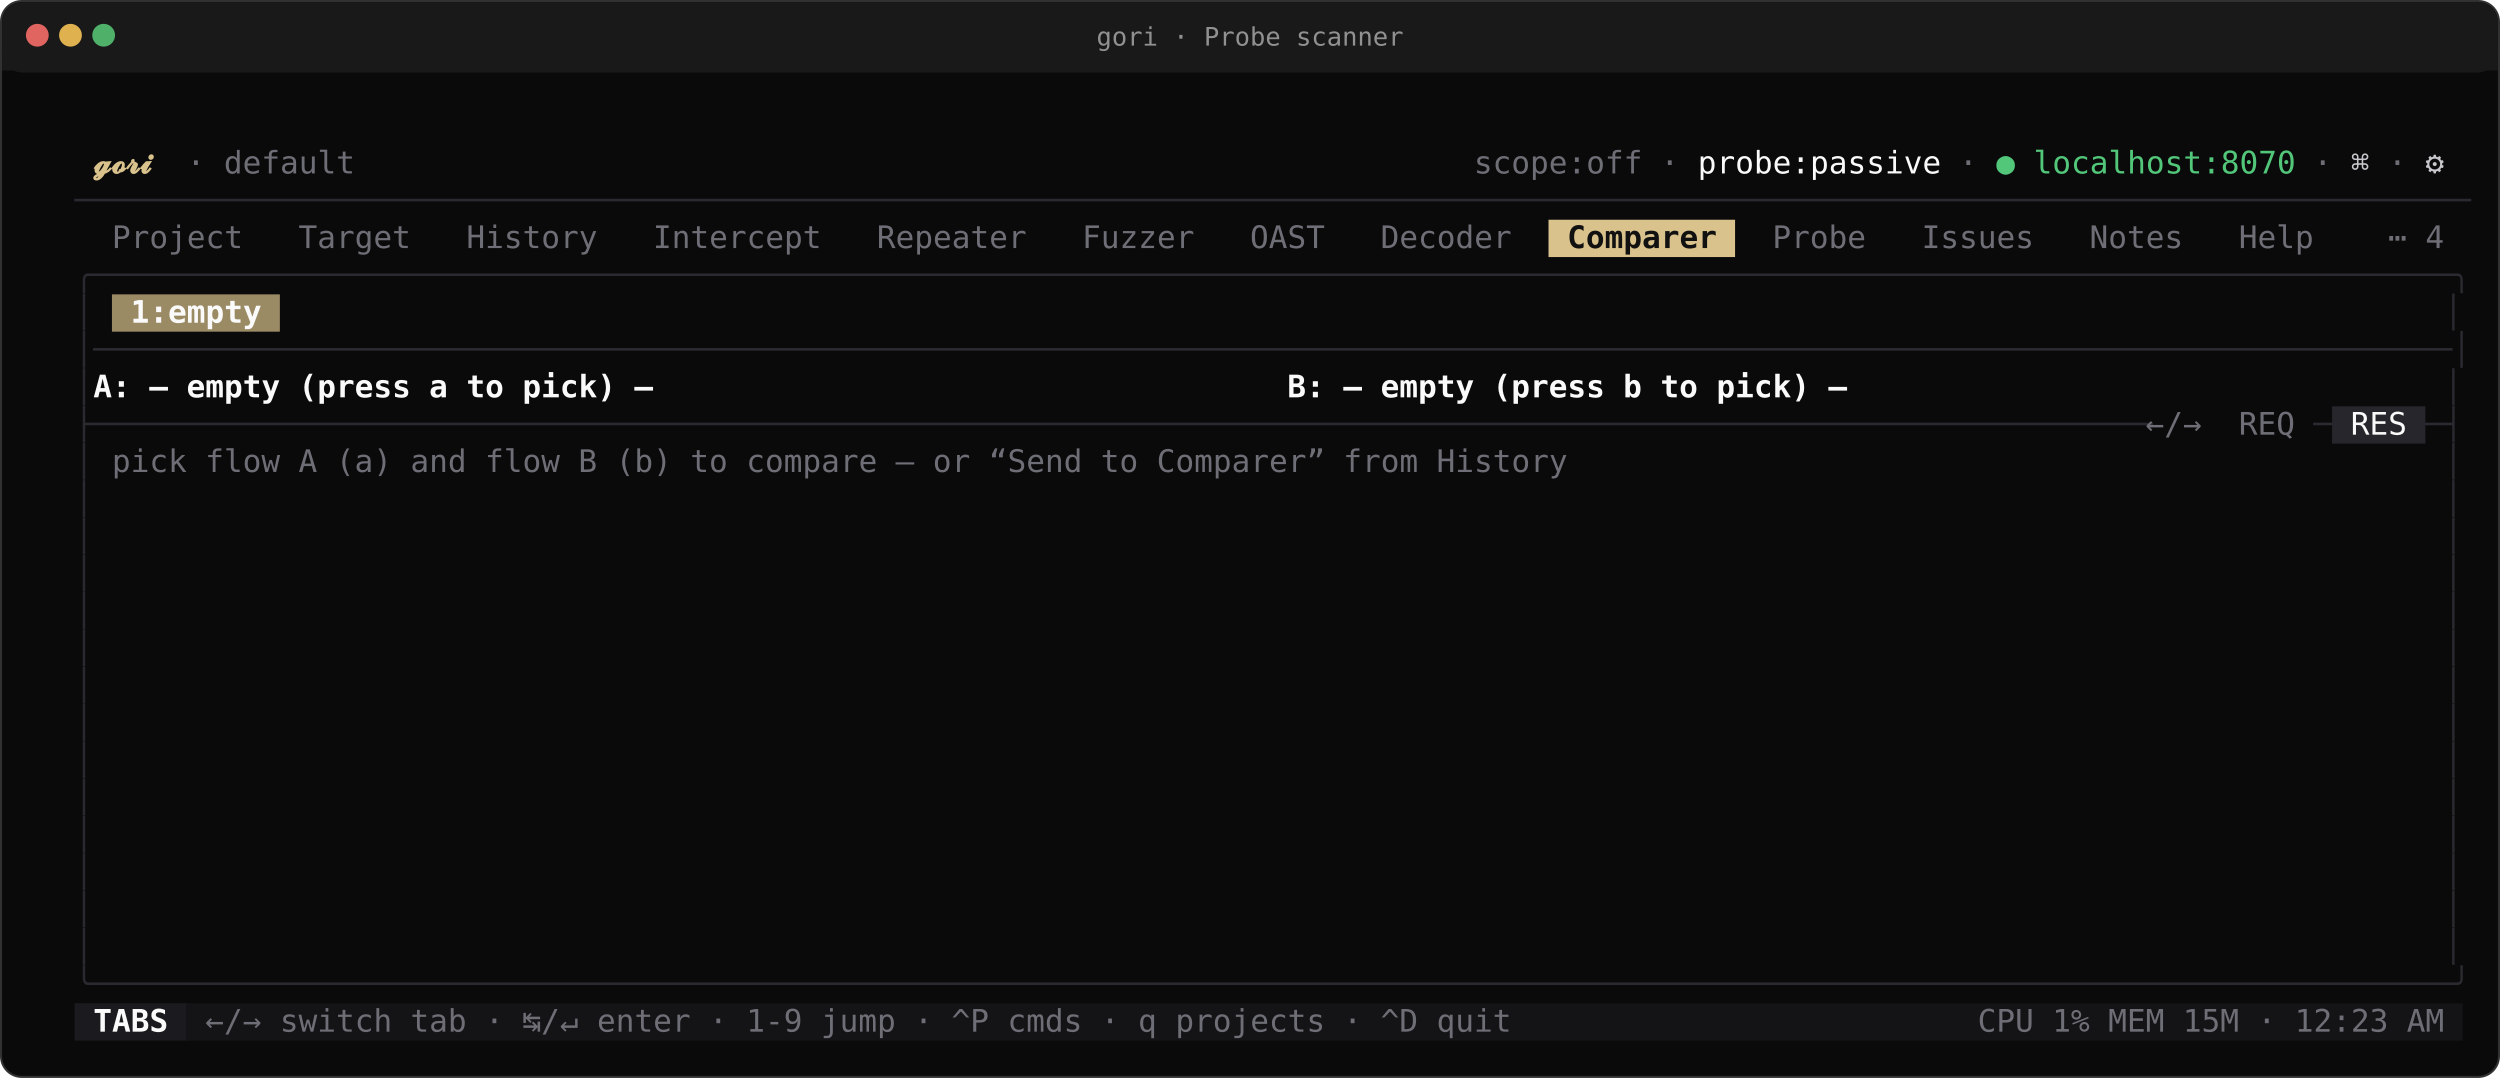
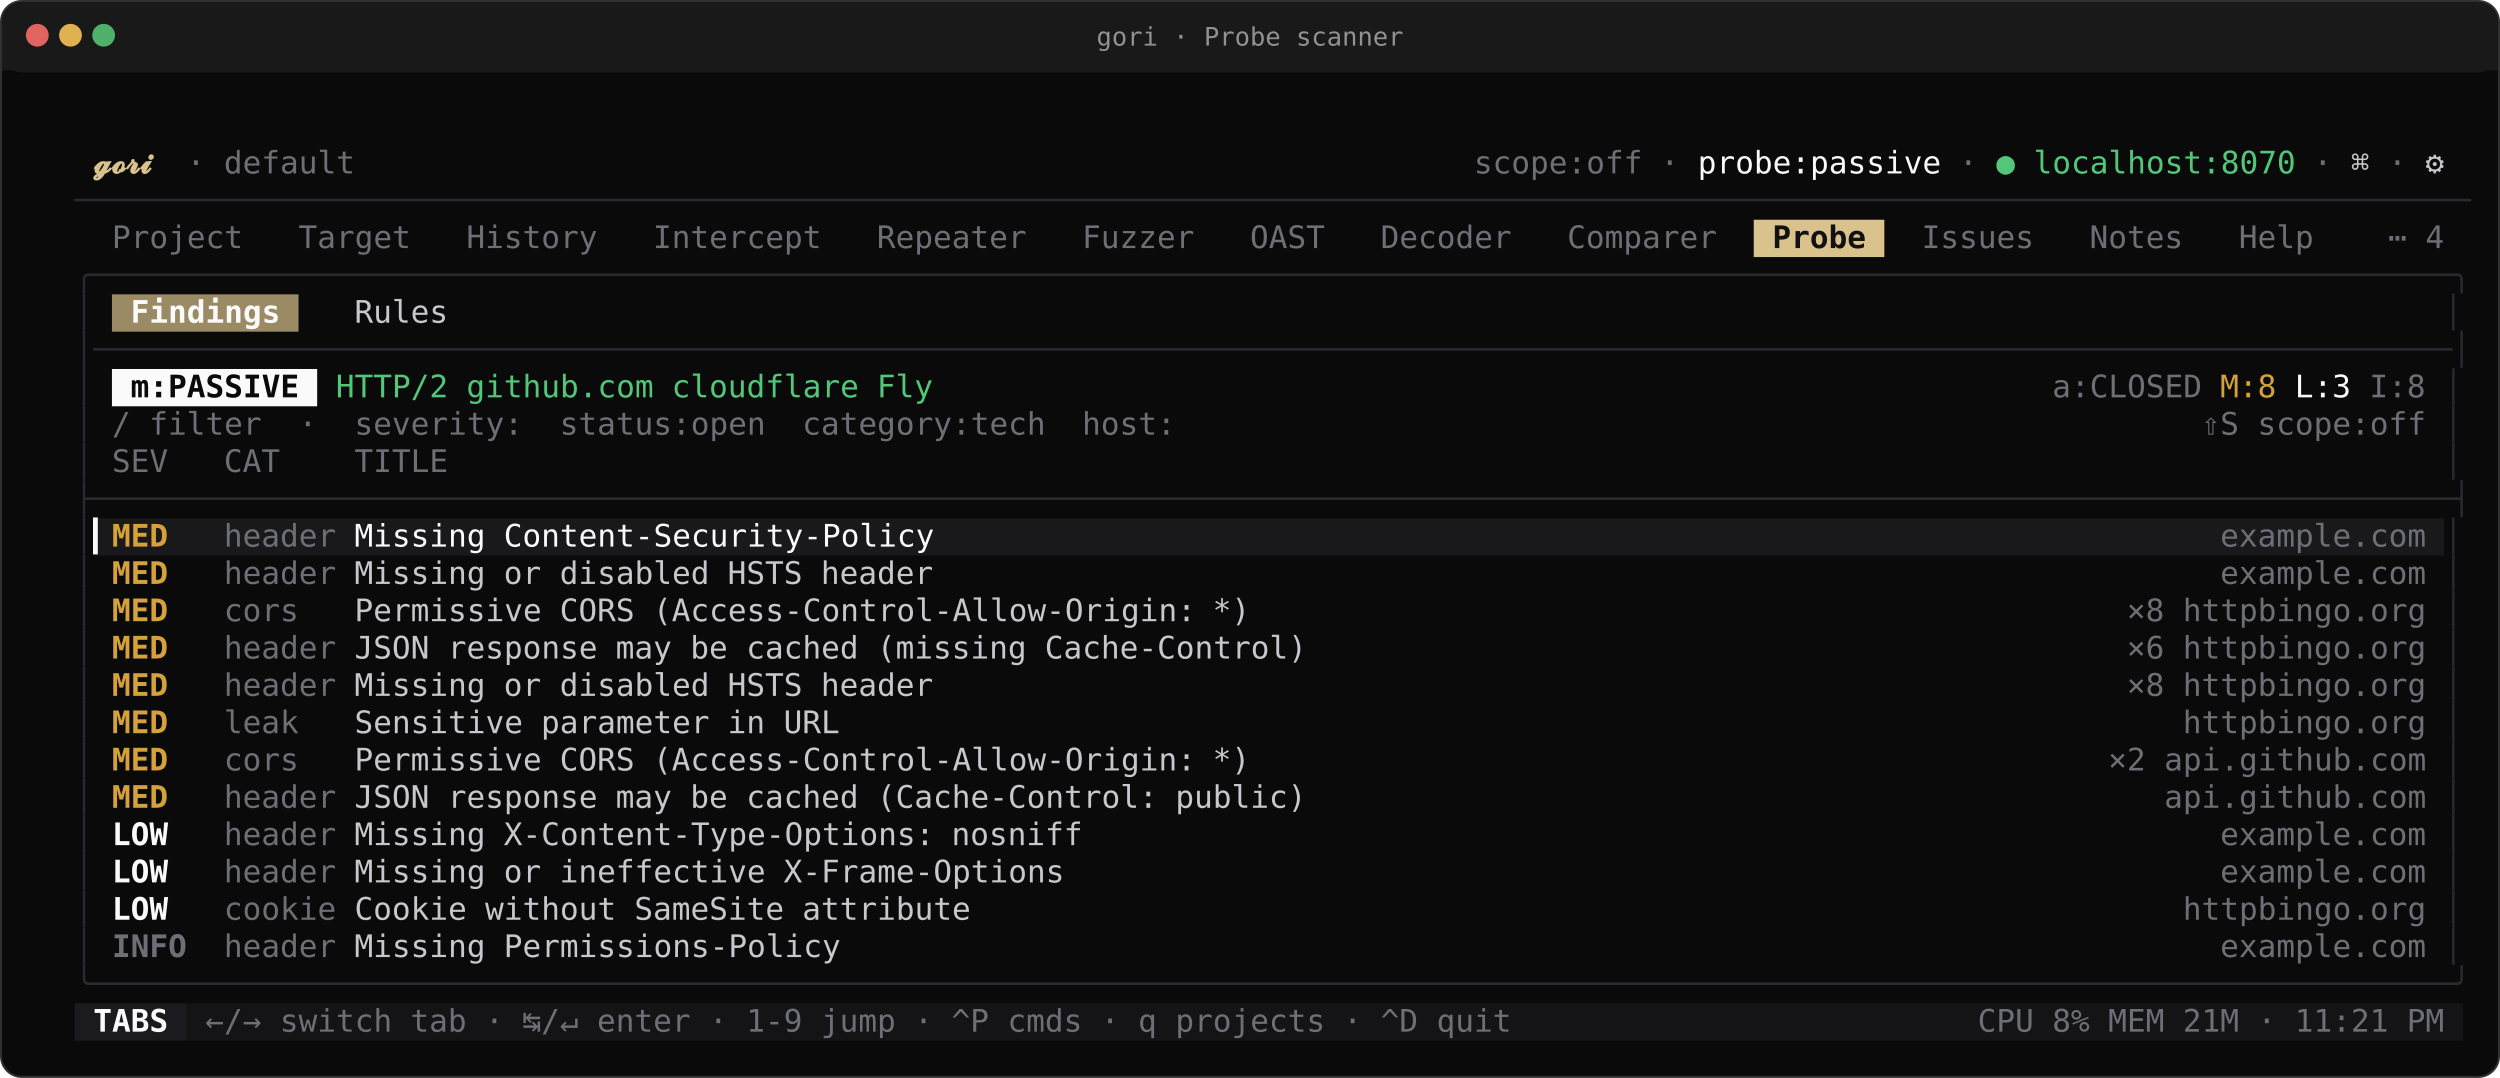
<svg xmlns="http://www.w3.org/2000/svg" width="1206" height="520" viewBox="0 0 1206.0 520.0" font-family="ui-monospace,'SF Mono','JetBrains Mono',Menlo,Consolas,monospace" font-size="15.0px" role="img" aria-label="gori · Probe scanner">
  <rect x="0.5" y="0.5" width="1205.0" height="519.0" rx="10" ry="10" fill="#0a0a0b" stroke="#313132" stroke-width="1" />
  <rect x="1" y="1" width="1204.0" height="34.0" rx="10" ry="10" fill="#19191a" />
  <rect x="1" y="24.0" width="1204.0" height="10" fill="#19191a" />
  <circle cx="18.0" cy="17.0" r="5.5" fill="#e0645f" />
  <circle cx="34.0" cy="17.0" r="5.5" fill="#e0b24f" />
  <circle cx="50.0" cy="17.0" r="5.5" fill="#4fb06a" />
  <text x="603.0" y="22.0" text-anchor="middle" fill="#919191" font-size="12.3px">gori · Probe scanner</text>
-   <rect x="747.00" y="106.00" width="90.00" height="18.00" fill="#d9c28b" />
-   <rect x="54.00" y="142.00" width="81.00" height="18.00" fill="#9b8b65" />
-   <rect x="1125.00" y="196.00" width="45.00" height="18.00" fill="#26262c" />
+   <rect x="846.00" y="106.00" width="63.00" height="18.00" fill="#d9c28b" />
+   <rect x="54.00" y="142.00" width="90.00" height="18.00" fill="#9b8b65" />
+   <rect x="54.00" y="178.00" width="99.00" height="18.00" fill="#fafafa" />
+   <rect x="45.00" y="250.00" width="1134.00" height="18.00" fill="#19191c" />
  <rect x="36.00" y="484.00" width="54.00" height="18.00" fill="#1b1b1f" />
  <rect x="90.00" y="484.00" width="1098.00" height="18.00" fill="#141417" />
  <text x="45.00" y="83.68" textLength="36.00" lengthAdjust="spacingAndGlyphs" fill="#d9c28b" font-weight="700" xml:space="preserve">𝓰𝓸𝓻𝓲</text>
  <text x="90.00" y="83.68" textLength="9.00" lengthAdjust="spacingAndGlyphs" fill="#6e6e76" xml:space="preserve">·</text>
  <text x="108.00" y="83.68" textLength="63.00" lengthAdjust="spacingAndGlyphs" fill="#6e6e76" xml:space="preserve">default</text>
  <text x="711.00" y="83.68" textLength="81.00" lengthAdjust="spacingAndGlyphs" fill="#6e6e76" xml:space="preserve">scope:off</text>
  <text x="801.00" y="83.68" textLength="9.00" lengthAdjust="spacingAndGlyphs" fill="#6e6e76" xml:space="preserve">·</text>
  <text x="819.00" y="83.68" textLength="117.00" lengthAdjust="spacingAndGlyphs" fill="#fafafa" xml:space="preserve">probe:passive</text>
  <text x="945.00" y="83.68" textLength="9.00" lengthAdjust="spacingAndGlyphs" fill="#6e6e76" xml:space="preserve">·</text>
  <text x="963.00" y="83.68" textLength="9.00" lengthAdjust="spacingAndGlyphs" fill="#52c77a" xml:space="preserve">●</text>
  <text x="981.00" y="83.68" textLength="126.00" lengthAdjust="spacingAndGlyphs" fill="#52c77a" xml:space="preserve">localhost:8070</text>
  <text x="1116.00" y="83.68" textLength="9.00" lengthAdjust="spacingAndGlyphs" fill="#6e6e76" xml:space="preserve">·</text>
  <text x="1134.00" y="83.68" textLength="9.00" lengthAdjust="spacingAndGlyphs" fill="#c8c8cc" xml:space="preserve">⌘</text>
  <text x="1152.00" y="83.68" textLength="9.00" lengthAdjust="spacingAndGlyphs" fill="#6e6e76" xml:space="preserve">·</text>
  <text x="1170.00" y="83.68" textLength="9.00" lengthAdjust="spacingAndGlyphs" fill="#c8c8cc" xml:space="preserve">⚙</text>
  <text x="36.00" y="101.68" textLength="1152.00" lengthAdjust="spacingAndGlyphs" fill="#2a2a30" xml:space="preserve">────────────────────────────────────────────────────────────────────────────────────────────────────────────────────────────────</text>
  <text x="54.00" y="119.68" textLength="63.00" lengthAdjust="spacingAndGlyphs" fill="#6e6e76" xml:space="preserve">Project</text>
  <text x="144.00" y="119.68" textLength="54.00" lengthAdjust="spacingAndGlyphs" fill="#6e6e76" xml:space="preserve">Target</text>
  <text x="225.00" y="119.68" textLength="63.00" lengthAdjust="spacingAndGlyphs" fill="#6e6e76" xml:space="preserve">History</text>
  <text x="315.00" y="119.68" textLength="81.00" lengthAdjust="spacingAndGlyphs" fill="#6e6e76" xml:space="preserve">Intercept</text>
  <text x="423.00" y="119.68" textLength="72.00" lengthAdjust="spacingAndGlyphs" fill="#6e6e76" xml:space="preserve">Repeater</text>
  <text x="522.00" y="119.68" textLength="54.00" lengthAdjust="spacingAndGlyphs" fill="#6e6e76" xml:space="preserve">Fuzzer</text>
  <text x="603.00" y="119.68" textLength="36.00" lengthAdjust="spacingAndGlyphs" fill="#6e6e76" xml:space="preserve">OAST</text>
  <text x="666.00" y="119.68" textLength="63.00" lengthAdjust="spacingAndGlyphs" fill="#6e6e76" xml:space="preserve">Decoder</text>
-   <text x="756.00" y="119.68" textLength="72.00" lengthAdjust="spacingAndGlyphs" fill="#111111" font-weight="700" xml:space="preserve">Comparer</text>
-   <text x="855.00" y="119.68" textLength="45.00" lengthAdjust="spacingAndGlyphs" fill="#6e6e76" xml:space="preserve">Probe</text>
+   <text x="756.00" y="119.68" textLength="72.00" lengthAdjust="spacingAndGlyphs" fill="#6e6e76" xml:space="preserve">Comparer</text>
+   <text x="855.00" y="119.68" textLength="45.00" lengthAdjust="spacingAndGlyphs" fill="#111111" font-weight="700" xml:space="preserve">Probe</text>
  <text x="927.00" y="119.68" textLength="54.00" lengthAdjust="spacingAndGlyphs" fill="#6e6e76" xml:space="preserve">Issues</text>
  <text x="1008.00" y="119.68" textLength="45.00" lengthAdjust="spacingAndGlyphs" fill="#6e6e76" xml:space="preserve">Notes</text>
  <text x="1080.00" y="119.68" textLength="36.00" lengthAdjust="spacingAndGlyphs" fill="#6e6e76" xml:space="preserve">Help</text>
  <text x="1152.00" y="119.68" textLength="9.00" lengthAdjust="spacingAndGlyphs" fill="#6e6e76" xml:space="preserve">⋯</text>
  <text x="1170.00" y="119.68" textLength="9.00" lengthAdjust="spacingAndGlyphs" fill="#6e6e76" xml:space="preserve">4</text>
  <text x="36.00" y="137.68" textLength="1152.00" lengthAdjust="spacingAndGlyphs" fill="#2a2a30" xml:space="preserve">╭──────────────────────────────────────────────────────────────────────────────────────────────────────────────────────────────╮</text>
  <text x="36.00" y="155.68" textLength="9.00" lengthAdjust="spacingAndGlyphs" fill="#2a2a30" xml:space="preserve">│</text>
-   <text x="63.00" y="155.68" textLength="63.00" lengthAdjust="spacingAndGlyphs" fill="#fafafa" font-weight="700" xml:space="preserve">1:empty</text>
+   <text x="63.00" y="155.68" textLength="72.00" lengthAdjust="spacingAndGlyphs" fill="#fafafa" font-weight="700" xml:space="preserve">Findings</text>
+   <text x="171.00" y="155.68" textLength="45.00" lengthAdjust="spacingAndGlyphs" fill="#c8c8cc" xml:space="preserve">Rules</text>
  <text x="1179.00" y="155.68" textLength="9.00" lengthAdjust="spacingAndGlyphs" fill="#2a2a30" xml:space="preserve">│</text>
  <text x="36.00" y="173.68" textLength="1152.00" lengthAdjust="spacingAndGlyphs" fill="#2a2a30" xml:space="preserve">│──────────────────────────────────────────────────────────────────────────────────────────────────────────────────────────────│</text>
  <text x="36.00" y="191.68" textLength="9.00" lengthAdjust="spacingAndGlyphs" fill="#2a2a30" xml:space="preserve">│</text>
-   <text x="45.00" y="191.68" textLength="18.00" lengthAdjust="spacingAndGlyphs" fill="#fafafa" font-weight="700" xml:space="preserve">A:</text>
-   <text x="72.00" y="191.68" textLength="9.00" lengthAdjust="spacingAndGlyphs" fill="#fafafa" font-weight="700" xml:space="preserve">—</text>
-   <text x="90.00" y="191.68" textLength="45.00" lengthAdjust="spacingAndGlyphs" fill="#fafafa" font-weight="700" xml:space="preserve">empty</text>
-   <text x="144.00" y="191.68" textLength="54.00" lengthAdjust="spacingAndGlyphs" fill="#fafafa" font-weight="700" xml:space="preserve">(press</text>
-   <text x="207.00" y="191.68" textLength="9.00" lengthAdjust="spacingAndGlyphs" fill="#fafafa" font-weight="700" xml:space="preserve">a</text>
-   <text x="225.00" y="191.68" textLength="18.00" lengthAdjust="spacingAndGlyphs" fill="#fafafa" font-weight="700" xml:space="preserve">to</text>
-   <text x="252.00" y="191.68" textLength="45.00" lengthAdjust="spacingAndGlyphs" fill="#fafafa" font-weight="700" xml:space="preserve">pick)</text>
-   <text x="306.00" y="191.68" textLength="9.00" lengthAdjust="spacingAndGlyphs" fill="#fafafa" font-weight="700" xml:space="preserve">—</text>
-   <text x="621.00" y="191.68" textLength="18.00" lengthAdjust="spacingAndGlyphs" fill="#fafafa" font-weight="700" xml:space="preserve">B:</text>
-   <text x="648.00" y="191.68" textLength="9.00" lengthAdjust="spacingAndGlyphs" fill="#fafafa" font-weight="700" xml:space="preserve">—</text>
-   <text x="666.00" y="191.68" textLength="45.00" lengthAdjust="spacingAndGlyphs" fill="#fafafa" font-weight="700" xml:space="preserve">empty</text>
-   <text x="720.00" y="191.68" textLength="54.00" lengthAdjust="spacingAndGlyphs" fill="#fafafa" font-weight="700" xml:space="preserve">(press</text>
-   <text x="783.00" y="191.68" textLength="9.00" lengthAdjust="spacingAndGlyphs" fill="#fafafa" font-weight="700" xml:space="preserve">b</text>
-   <text x="801.00" y="191.68" textLength="18.00" lengthAdjust="spacingAndGlyphs" fill="#fafafa" font-weight="700" xml:space="preserve">to</text>
-   <text x="828.00" y="191.68" textLength="45.00" lengthAdjust="spacingAndGlyphs" fill="#fafafa" font-weight="700" xml:space="preserve">pick)</text>
-   <text x="882.00" y="191.68" textLength="9.00" lengthAdjust="spacingAndGlyphs" fill="#fafafa" font-weight="700" xml:space="preserve">—</text>
+   <text x="63.00" y="191.68" textLength="81.00" lengthAdjust="spacingAndGlyphs" fill="#0a0a0b" font-weight="700" xml:space="preserve">m:PASSIVE</text>
+   <text x="162.00" y="191.68" textLength="54.00" lengthAdjust="spacingAndGlyphs" fill="#52c77a" xml:space="preserve">HTTP/2</text>
+   <text x="225.00" y="191.68" textLength="90.00" lengthAdjust="spacingAndGlyphs" fill="#52c77a" xml:space="preserve">github.com</text>
+   <text x="324.00" y="191.68" textLength="90.00" lengthAdjust="spacingAndGlyphs" fill="#52c77a" xml:space="preserve">cloudflare</text>
+   <text x="423.00" y="191.68" textLength="27.00" lengthAdjust="spacingAndGlyphs" fill="#52c77a" xml:space="preserve">Fly</text>
+   <text x="990.00" y="191.68" textLength="72.00" lengthAdjust="spacingAndGlyphs" fill="#6e6e76" xml:space="preserve">a:CLOSED</text>
+   <text x="1071.00" y="191.68" textLength="27.00" lengthAdjust="spacingAndGlyphs" fill="#d6a13a" xml:space="preserve">M:8</text>
+   <text x="1107.00" y="191.68" textLength="27.00" lengthAdjust="spacingAndGlyphs" fill="#fafafa" xml:space="preserve">L:3</text>
+   <text x="1143.00" y="191.68" textLength="27.00" lengthAdjust="spacingAndGlyphs" fill="#6e6e76" xml:space="preserve">I:8</text>
  <text x="1179.00" y="191.68" textLength="9.00" lengthAdjust="spacingAndGlyphs" fill="#2a2a30" xml:space="preserve">│</text>
-   <text x="36.00" y="209.68" textLength="999.00" lengthAdjust="spacingAndGlyphs" fill="#2a2a30" xml:space="preserve">├──────────────────────────────────────────────────────────────────────────────────────────────────────────────</text>
-   <text x="1035.00" y="209.68" textLength="27.00" lengthAdjust="spacingAndGlyphs" fill="#6e6e76" xml:space="preserve">←/→</text>
-   <text x="1080.00" y="209.68" textLength="27.00" lengthAdjust="spacingAndGlyphs" fill="#6e6e76" xml:space="preserve">REQ</text>
-   <text x="1116.00" y="209.68" textLength="9.00" lengthAdjust="spacingAndGlyphs" fill="#2a2a30" xml:space="preserve">─</text>
-   <text x="1134.00" y="209.68" textLength="27.00" lengthAdjust="spacingAndGlyphs" fill="#fafafa" xml:space="preserve">RES</text>
-   <text x="1170.00" y="209.68" textLength="18.00" lengthAdjust="spacingAndGlyphs" fill="#2a2a30" xml:space="preserve">─┤</text>
+   <text x="36.00" y="209.68" textLength="9.00" lengthAdjust="spacingAndGlyphs" fill="#2a2a30" xml:space="preserve">│</text>
+   <text x="54.00" y="209.68" textLength="9.00" lengthAdjust="spacingAndGlyphs" fill="#6e6e76" xml:space="preserve">/</text>
+   <text x="72.00" y="209.68" textLength="54.00" lengthAdjust="spacingAndGlyphs" fill="#6e6e76" xml:space="preserve">filter</text>
+   <text x="144.00" y="209.68" textLength="9.00" lengthAdjust="spacingAndGlyphs" fill="#6e6e76" xml:space="preserve">·</text>
+   <text x="171.00" y="209.68" textLength="81.00" lengthAdjust="spacingAndGlyphs" fill="#6e6e76" xml:space="preserve">severity:</text>
+   <text x="270.00" y="209.68" textLength="99.00" lengthAdjust="spacingAndGlyphs" fill="#6e6e76" xml:space="preserve">status:open</text>
+   <text x="387.00" y="209.68" textLength="117.00" lengthAdjust="spacingAndGlyphs" fill="#6e6e76" xml:space="preserve">category:tech</text>
+   <text x="522.00" y="209.68" textLength="45.00" lengthAdjust="spacingAndGlyphs" fill="#6e6e76" xml:space="preserve">host:</text>
+   <text x="1062.00" y="209.68" textLength="18.00" lengthAdjust="spacingAndGlyphs" fill="#6e6e76" xml:space="preserve">⇧S</text>
+   <text x="1089.00" y="209.68" textLength="81.00" lengthAdjust="spacingAndGlyphs" fill="#6e6e76" xml:space="preserve">scope:off</text>
+   <text x="1179.00" y="209.68" textLength="9.00" lengthAdjust="spacingAndGlyphs" fill="#2a2a30" xml:space="preserve">│</text>
  <text x="36.00" y="227.68" textLength="9.00" lengthAdjust="spacingAndGlyphs" fill="#2a2a30" xml:space="preserve">│</text>
-   <text x="54.00" y="227.68" textLength="36.00" lengthAdjust="spacingAndGlyphs" fill="#6e6e76" xml:space="preserve">pick</text>
-   <text x="99.00" y="227.68" textLength="36.00" lengthAdjust="spacingAndGlyphs" fill="#6e6e76" xml:space="preserve">flow</text>
-   <text x="144.00" y="227.68" textLength="9.00" lengthAdjust="spacingAndGlyphs" fill="#6e6e76" xml:space="preserve">A</text>
-   <text x="162.00" y="227.68" textLength="27.00" lengthAdjust="spacingAndGlyphs" fill="#6e6e76" xml:space="preserve">(a)</text>
-   <text x="198.00" y="227.68" textLength="27.00" lengthAdjust="spacingAndGlyphs" fill="#6e6e76" xml:space="preserve">and</text>
-   <text x="234.00" y="227.68" textLength="36.00" lengthAdjust="spacingAndGlyphs" fill="#6e6e76" xml:space="preserve">flow</text>
-   <text x="279.00" y="227.68" textLength="9.00" lengthAdjust="spacingAndGlyphs" fill="#6e6e76" xml:space="preserve">B</text>
-   <text x="297.00" y="227.68" textLength="27.00" lengthAdjust="spacingAndGlyphs" fill="#6e6e76" xml:space="preserve">(b)</text>
-   <text x="333.00" y="227.68" textLength="18.00" lengthAdjust="spacingAndGlyphs" fill="#6e6e76" xml:space="preserve">to</text>
-   <text x="360.00" y="227.68" textLength="63.00" lengthAdjust="spacingAndGlyphs" fill="#6e6e76" xml:space="preserve">compare</text>
-   <text x="432.00" y="227.68" textLength="9.00" lengthAdjust="spacingAndGlyphs" fill="#6e6e76" xml:space="preserve">—</text>
-   <text x="450.00" y="227.68" textLength="18.00" lengthAdjust="spacingAndGlyphs" fill="#6e6e76" xml:space="preserve">or</text>
-   <text x="477.00" y="227.68" textLength="45.00" lengthAdjust="spacingAndGlyphs" fill="#6e6e76" xml:space="preserve">“Send</text>
-   <text x="531.00" y="227.68" textLength="18.00" lengthAdjust="spacingAndGlyphs" fill="#6e6e76" xml:space="preserve">to</text>
-   <text x="558.00" y="227.68" textLength="81.00" lengthAdjust="spacingAndGlyphs" fill="#6e6e76" xml:space="preserve">Comparer”</text>
-   <text x="648.00" y="227.68" textLength="36.00" lengthAdjust="spacingAndGlyphs" fill="#6e6e76" xml:space="preserve">from</text>
-   <text x="693.00" y="227.68" textLength="63.00" lengthAdjust="spacingAndGlyphs" fill="#6e6e76" xml:space="preserve">History</text>
+   <text x="54.00" y="227.68" textLength="27.00" lengthAdjust="spacingAndGlyphs" fill="#6e6e76" xml:space="preserve">SEV</text>
+   <text x="108.00" y="227.68" textLength="27.00" lengthAdjust="spacingAndGlyphs" fill="#6e6e76" xml:space="preserve">CAT</text>
+   <text x="171.00" y="227.68" textLength="45.00" lengthAdjust="spacingAndGlyphs" fill="#6e6e76" xml:space="preserve">TITLE</text>
  <text x="1179.00" y="227.68" textLength="9.00" lengthAdjust="spacingAndGlyphs" fill="#2a2a30" xml:space="preserve">│</text>
-   <text x="36.00" y="245.68" textLength="9.00" lengthAdjust="spacingAndGlyphs" fill="#2a2a30" xml:space="preserve">│</text>
-   <text x="1179.00" y="245.68" textLength="9.00" lengthAdjust="spacingAndGlyphs" fill="#2a2a30" xml:space="preserve">│</text>
+   <text x="36.00" y="245.68" textLength="1152.00" lengthAdjust="spacingAndGlyphs" fill="#2a2a30" xml:space="preserve">├──────────────────────────────────────────────────────────────────────────────────────────────────────────────────────────────┤</text>
  <text x="36.00" y="263.68" textLength="9.00" lengthAdjust="spacingAndGlyphs" fill="#2a2a30" xml:space="preserve">│</text>
+   <text x="45.00" y="263.68" textLength="9.00" lengthAdjust="spacingAndGlyphs" fill="#fafafa" xml:space="preserve">▎</text>
+   <text x="54.00" y="263.68" textLength="27.00" lengthAdjust="spacingAndGlyphs" fill="#d6a13a" font-weight="700" xml:space="preserve">MED</text>
+   <text x="108.00" y="263.68" textLength="54.00" lengthAdjust="spacingAndGlyphs" fill="#6e6e76" xml:space="preserve">header</text>
+   <text x="171.00" y="263.68" textLength="63.00" lengthAdjust="spacingAndGlyphs" fill="#fafafa" xml:space="preserve">Missing</text>
+   <text x="243.00" y="263.68" textLength="207.00" lengthAdjust="spacingAndGlyphs" fill="#fafafa" xml:space="preserve">Content-Security-Policy</text>
+   <text x="1071.00" y="263.68" textLength="99.00" lengthAdjust="spacingAndGlyphs" fill="#6e6e76" xml:space="preserve">example.com</text>
  <text x="1179.00" y="263.68" textLength="9.00" lengthAdjust="spacingAndGlyphs" fill="#2a2a30" xml:space="preserve">│</text>
  <text x="36.00" y="281.68" textLength="9.00" lengthAdjust="spacingAndGlyphs" fill="#2a2a30" xml:space="preserve">│</text>
+   <text x="54.00" y="281.68" textLength="27.00" lengthAdjust="spacingAndGlyphs" fill="#d6a13a" font-weight="700" xml:space="preserve">MED</text>
+   <text x="108.00" y="281.68" textLength="54.00" lengthAdjust="spacingAndGlyphs" fill="#6e6e76" xml:space="preserve">header</text>
+   <text x="171.00" y="281.68" textLength="63.00" lengthAdjust="spacingAndGlyphs" fill="#c8c8cc" xml:space="preserve">Missing</text>
+   <text x="243.00" y="281.68" textLength="18.00" lengthAdjust="spacingAndGlyphs" fill="#c8c8cc" xml:space="preserve">or</text>
+   <text x="270.00" y="281.68" textLength="72.00" lengthAdjust="spacingAndGlyphs" fill="#c8c8cc" xml:space="preserve">disabled</text>
+   <text x="351.00" y="281.68" textLength="36.00" lengthAdjust="spacingAndGlyphs" fill="#c8c8cc" xml:space="preserve">HSTS</text>
+   <text x="396.00" y="281.68" textLength="54.00" lengthAdjust="spacingAndGlyphs" fill="#c8c8cc" xml:space="preserve">header</text>
+   <text x="1071.00" y="281.68" textLength="99.00" lengthAdjust="spacingAndGlyphs" fill="#6e6e76" xml:space="preserve">example.com</text>
  <text x="1179.00" y="281.68" textLength="9.00" lengthAdjust="spacingAndGlyphs" fill="#2a2a30" xml:space="preserve">│</text>
  <text x="36.00" y="299.68" textLength="9.00" lengthAdjust="spacingAndGlyphs" fill="#2a2a30" xml:space="preserve">│</text>
+   <text x="54.00" y="299.68" textLength="27.00" lengthAdjust="spacingAndGlyphs" fill="#d6a13a" font-weight="700" xml:space="preserve">MED</text>
+   <text x="108.00" y="299.68" textLength="36.00" lengthAdjust="spacingAndGlyphs" fill="#6e6e76" xml:space="preserve">cors</text>
+   <text x="171.00" y="299.68" textLength="90.00" lengthAdjust="spacingAndGlyphs" fill="#c8c8cc" xml:space="preserve">Permissive</text>
+   <text x="270.00" y="299.68" textLength="36.00" lengthAdjust="spacingAndGlyphs" fill="#c8c8cc" xml:space="preserve">CORS</text>
+   <text x="315.00" y="299.68" textLength="261.00" lengthAdjust="spacingAndGlyphs" fill="#c8c8cc" xml:space="preserve">(Access-Control-Allow-Origin:</text>
+   <text x="585.00" y="299.68" textLength="18.00" lengthAdjust="spacingAndGlyphs" fill="#c8c8cc" xml:space="preserve">*)</text>
+   <text x="1026.00" y="299.68" textLength="18.00" lengthAdjust="spacingAndGlyphs" fill="#6e6e76" xml:space="preserve">×8</text>
+   <text x="1053.00" y="299.68" textLength="117.00" lengthAdjust="spacingAndGlyphs" fill="#6e6e76" xml:space="preserve">httpbingo.org</text>
  <text x="1179.00" y="299.68" textLength="9.00" lengthAdjust="spacingAndGlyphs" fill="#2a2a30" xml:space="preserve">│</text>
  <text x="36.00" y="317.68" textLength="9.00" lengthAdjust="spacingAndGlyphs" fill="#2a2a30" xml:space="preserve">│</text>
+   <text x="54.00" y="317.68" textLength="27.00" lengthAdjust="spacingAndGlyphs" fill="#d6a13a" font-weight="700" xml:space="preserve">MED</text>
+   <text x="108.00" y="317.68" textLength="54.00" lengthAdjust="spacingAndGlyphs" fill="#6e6e76" xml:space="preserve">header</text>
+   <text x="171.00" y="317.68" textLength="36.00" lengthAdjust="spacingAndGlyphs" fill="#c8c8cc" xml:space="preserve">JSON</text>
+   <text x="216.00" y="317.68" textLength="72.00" lengthAdjust="spacingAndGlyphs" fill="#c8c8cc" xml:space="preserve">response</text>
+   <text x="297.00" y="317.68" textLength="27.00" lengthAdjust="spacingAndGlyphs" fill="#c8c8cc" xml:space="preserve">may</text>
+   <text x="333.00" y="317.68" textLength="18.00" lengthAdjust="spacingAndGlyphs" fill="#c8c8cc" xml:space="preserve">be</text>
+   <text x="360.00" y="317.68" textLength="54.00" lengthAdjust="spacingAndGlyphs" fill="#c8c8cc" xml:space="preserve">cached</text>
+   <text x="423.00" y="317.68" textLength="72.00" lengthAdjust="spacingAndGlyphs" fill="#c8c8cc" xml:space="preserve">(missing</text>
+   <text x="504.00" y="317.68" textLength="126.00" lengthAdjust="spacingAndGlyphs" fill="#c8c8cc" xml:space="preserve">Cache-Control)</text>
+   <text x="1026.00" y="317.68" textLength="18.00" lengthAdjust="spacingAndGlyphs" fill="#6e6e76" xml:space="preserve">×6</text>
+   <text x="1053.00" y="317.68" textLength="117.00" lengthAdjust="spacingAndGlyphs" fill="#6e6e76" xml:space="preserve">httpbingo.org</text>
  <text x="1179.00" y="317.68" textLength="9.00" lengthAdjust="spacingAndGlyphs" fill="#2a2a30" xml:space="preserve">│</text>
  <text x="36.00" y="335.68" textLength="9.00" lengthAdjust="spacingAndGlyphs" fill="#2a2a30" xml:space="preserve">│</text>
+   <text x="54.00" y="335.68" textLength="27.00" lengthAdjust="spacingAndGlyphs" fill="#d6a13a" font-weight="700" xml:space="preserve">MED</text>
+   <text x="108.00" y="335.68" textLength="54.00" lengthAdjust="spacingAndGlyphs" fill="#6e6e76" xml:space="preserve">header</text>
+   <text x="171.00" y="335.68" textLength="63.00" lengthAdjust="spacingAndGlyphs" fill="#c8c8cc" xml:space="preserve">Missing</text>
+   <text x="243.00" y="335.68" textLength="18.00" lengthAdjust="spacingAndGlyphs" fill="#c8c8cc" xml:space="preserve">or</text>
+   <text x="270.00" y="335.68" textLength="72.00" lengthAdjust="spacingAndGlyphs" fill="#c8c8cc" xml:space="preserve">disabled</text>
+   <text x="351.00" y="335.68" textLength="36.00" lengthAdjust="spacingAndGlyphs" fill="#c8c8cc" xml:space="preserve">HSTS</text>
+   <text x="396.00" y="335.68" textLength="54.00" lengthAdjust="spacingAndGlyphs" fill="#c8c8cc" xml:space="preserve">header</text>
+   <text x="1026.00" y="335.68" textLength="18.00" lengthAdjust="spacingAndGlyphs" fill="#6e6e76" xml:space="preserve">×8</text>
+   <text x="1053.00" y="335.68" textLength="117.00" lengthAdjust="spacingAndGlyphs" fill="#6e6e76" xml:space="preserve">httpbingo.org</text>
  <text x="1179.00" y="335.68" textLength="9.00" lengthAdjust="spacingAndGlyphs" fill="#2a2a30" xml:space="preserve">│</text>
  <text x="36.00" y="353.68" textLength="9.00" lengthAdjust="spacingAndGlyphs" fill="#2a2a30" xml:space="preserve">│</text>
+   <text x="54.00" y="353.68" textLength="27.00" lengthAdjust="spacingAndGlyphs" fill="#d6a13a" font-weight="700" xml:space="preserve">MED</text>
+   <text x="108.00" y="353.68" textLength="36.00" lengthAdjust="spacingAndGlyphs" fill="#6e6e76" xml:space="preserve">leak</text>
+   <text x="171.00" y="353.68" textLength="81.00" lengthAdjust="spacingAndGlyphs" fill="#c8c8cc" xml:space="preserve">Sensitive</text>
+   <text x="261.00" y="353.68" textLength="81.00" lengthAdjust="spacingAndGlyphs" fill="#c8c8cc" xml:space="preserve">parameter</text>
+   <text x="351.00" y="353.68" textLength="18.00" lengthAdjust="spacingAndGlyphs" fill="#c8c8cc" xml:space="preserve">in</text>
+   <text x="378.00" y="353.68" textLength="27.00" lengthAdjust="spacingAndGlyphs" fill="#c8c8cc" xml:space="preserve">URL</text>
+   <text x="1053.00" y="353.68" textLength="117.00" lengthAdjust="spacingAndGlyphs" fill="#6e6e76" xml:space="preserve">httpbingo.org</text>
  <text x="1179.00" y="353.68" textLength="9.00" lengthAdjust="spacingAndGlyphs" fill="#2a2a30" xml:space="preserve">│</text>
  <text x="36.00" y="371.68" textLength="9.00" lengthAdjust="spacingAndGlyphs" fill="#2a2a30" xml:space="preserve">│</text>
+   <text x="54.00" y="371.68" textLength="27.00" lengthAdjust="spacingAndGlyphs" fill="#d6a13a" font-weight="700" xml:space="preserve">MED</text>
+   <text x="108.00" y="371.68" textLength="36.00" lengthAdjust="spacingAndGlyphs" fill="#6e6e76" xml:space="preserve">cors</text>
+   <text x="171.00" y="371.68" textLength="90.00" lengthAdjust="spacingAndGlyphs" fill="#c8c8cc" xml:space="preserve">Permissive</text>
+   <text x="270.00" y="371.68" textLength="36.00" lengthAdjust="spacingAndGlyphs" fill="#c8c8cc" xml:space="preserve">CORS</text>
+   <text x="315.00" y="371.68" textLength="261.00" lengthAdjust="spacingAndGlyphs" fill="#c8c8cc" xml:space="preserve">(Access-Control-Allow-Origin:</text>
+   <text x="585.00" y="371.68" textLength="18.00" lengthAdjust="spacingAndGlyphs" fill="#c8c8cc" xml:space="preserve">*)</text>
+   <text x="1017.00" y="371.68" textLength="18.00" lengthAdjust="spacingAndGlyphs" fill="#6e6e76" xml:space="preserve">×2</text>
+   <text x="1044.00" y="371.68" textLength="126.00" lengthAdjust="spacingAndGlyphs" fill="#6e6e76" xml:space="preserve">api.github.com</text>
  <text x="1179.00" y="371.68" textLength="9.00" lengthAdjust="spacingAndGlyphs" fill="#2a2a30" xml:space="preserve">│</text>
  <text x="36.00" y="389.68" textLength="9.00" lengthAdjust="spacingAndGlyphs" fill="#2a2a30" xml:space="preserve">│</text>
+   <text x="54.00" y="389.68" textLength="27.00" lengthAdjust="spacingAndGlyphs" fill="#d6a13a" font-weight="700" xml:space="preserve">MED</text>
+   <text x="108.00" y="389.68" textLength="54.00" lengthAdjust="spacingAndGlyphs" fill="#6e6e76" xml:space="preserve">header</text>
+   <text x="171.00" y="389.68" textLength="36.00" lengthAdjust="spacingAndGlyphs" fill="#c8c8cc" xml:space="preserve">JSON</text>
+   <text x="216.00" y="389.68" textLength="72.00" lengthAdjust="spacingAndGlyphs" fill="#c8c8cc" xml:space="preserve">response</text>
+   <text x="297.00" y="389.68" textLength="27.00" lengthAdjust="spacingAndGlyphs" fill="#c8c8cc" xml:space="preserve">may</text>
+   <text x="333.00" y="389.68" textLength="18.00" lengthAdjust="spacingAndGlyphs" fill="#c8c8cc" xml:space="preserve">be</text>
+   <text x="360.00" y="389.68" textLength="54.00" lengthAdjust="spacingAndGlyphs" fill="#c8c8cc" xml:space="preserve">cached</text>
+   <text x="423.00" y="389.68" textLength="135.00" lengthAdjust="spacingAndGlyphs" fill="#c8c8cc" xml:space="preserve">(Cache-Control:</text>
+   <text x="567.00" y="389.68" textLength="63.00" lengthAdjust="spacingAndGlyphs" fill="#c8c8cc" xml:space="preserve">public)</text>
+   <text x="1044.00" y="389.68" textLength="126.00" lengthAdjust="spacingAndGlyphs" fill="#6e6e76" xml:space="preserve">api.github.com</text>
  <text x="1179.00" y="389.68" textLength="9.00" lengthAdjust="spacingAndGlyphs" fill="#2a2a30" xml:space="preserve">│</text>
  <text x="36.00" y="407.68" textLength="9.00" lengthAdjust="spacingAndGlyphs" fill="#2a2a30" xml:space="preserve">│</text>
+   <text x="54.00" y="407.68" textLength="27.00" lengthAdjust="spacingAndGlyphs" fill="#fafafa" font-weight="700" xml:space="preserve">LOW</text>
+   <text x="108.00" y="407.68" textLength="54.00" lengthAdjust="spacingAndGlyphs" fill="#6e6e76" xml:space="preserve">header</text>
+   <text x="171.00" y="407.68" textLength="63.00" lengthAdjust="spacingAndGlyphs" fill="#c8c8cc" xml:space="preserve">Missing</text>
+   <text x="243.00" y="407.68" textLength="207.00" lengthAdjust="spacingAndGlyphs" fill="#c8c8cc" xml:space="preserve">X-Content-Type-Options:</text>
+   <text x="459.00" y="407.68" textLength="63.00" lengthAdjust="spacingAndGlyphs" fill="#c8c8cc" xml:space="preserve">nosniff</text>
+   <text x="1071.00" y="407.68" textLength="99.00" lengthAdjust="spacingAndGlyphs" fill="#6e6e76" xml:space="preserve">example.com</text>
  <text x="1179.00" y="407.68" textLength="9.00" lengthAdjust="spacingAndGlyphs" fill="#2a2a30" xml:space="preserve">│</text>
  <text x="36.00" y="425.68" textLength="9.00" lengthAdjust="spacingAndGlyphs" fill="#2a2a30" xml:space="preserve">│</text>
+   <text x="54.00" y="425.68" textLength="27.00" lengthAdjust="spacingAndGlyphs" fill="#fafafa" font-weight="700" xml:space="preserve">LOW</text>
+   <text x="108.00" y="425.68" textLength="54.00" lengthAdjust="spacingAndGlyphs" fill="#6e6e76" xml:space="preserve">header</text>
+   <text x="171.00" y="425.68" textLength="63.00" lengthAdjust="spacingAndGlyphs" fill="#c8c8cc" xml:space="preserve">Missing</text>
+   <text x="243.00" y="425.68" textLength="18.00" lengthAdjust="spacingAndGlyphs" fill="#c8c8cc" xml:space="preserve">or</text>
+   <text x="270.00" y="425.68" textLength="99.00" lengthAdjust="spacingAndGlyphs" fill="#c8c8cc" xml:space="preserve">ineffective</text>
+   <text x="378.00" y="425.68" textLength="135.00" lengthAdjust="spacingAndGlyphs" fill="#c8c8cc" xml:space="preserve">X-Frame-Options</text>
+   <text x="1071.00" y="425.68" textLength="99.00" lengthAdjust="spacingAndGlyphs" fill="#6e6e76" xml:space="preserve">example.com</text>
  <text x="1179.00" y="425.68" textLength="9.00" lengthAdjust="spacingAndGlyphs" fill="#2a2a30" xml:space="preserve">│</text>
  <text x="36.00" y="443.68" textLength="9.00" lengthAdjust="spacingAndGlyphs" fill="#2a2a30" xml:space="preserve">│</text>
+   <text x="54.00" y="443.68" textLength="27.00" lengthAdjust="spacingAndGlyphs" fill="#fafafa" font-weight="700" xml:space="preserve">LOW</text>
+   <text x="108.00" y="443.68" textLength="54.00" lengthAdjust="spacingAndGlyphs" fill="#6e6e76" xml:space="preserve">cookie</text>
+   <text x="171.00" y="443.68" textLength="54.00" lengthAdjust="spacingAndGlyphs" fill="#c8c8cc" xml:space="preserve">Cookie</text>
+   <text x="234.00" y="443.68" textLength="63.00" lengthAdjust="spacingAndGlyphs" fill="#c8c8cc" xml:space="preserve">without</text>
+   <text x="306.00" y="443.68" textLength="72.00" lengthAdjust="spacingAndGlyphs" fill="#c8c8cc" xml:space="preserve">SameSite</text>
+   <text x="387.00" y="443.68" textLength="81.00" lengthAdjust="spacingAndGlyphs" fill="#c8c8cc" xml:space="preserve">attribute</text>
+   <text x="1053.00" y="443.68" textLength="117.00" lengthAdjust="spacingAndGlyphs" fill="#6e6e76" xml:space="preserve">httpbingo.org</text>
  <text x="1179.00" y="443.68" textLength="9.00" lengthAdjust="spacingAndGlyphs" fill="#2a2a30" xml:space="preserve">│</text>
  <text x="36.00" y="461.68" textLength="9.00" lengthAdjust="spacingAndGlyphs" fill="#2a2a30" xml:space="preserve">│</text>
+   <text x="54.00" y="461.68" textLength="36.00" lengthAdjust="spacingAndGlyphs" fill="#6e6e76" font-weight="700" xml:space="preserve">INFO</text>
+   <text x="108.00" y="461.68" textLength="54.00" lengthAdjust="spacingAndGlyphs" fill="#6e6e76" xml:space="preserve">header</text>
+   <text x="171.00" y="461.68" textLength="63.00" lengthAdjust="spacingAndGlyphs" fill="#c8c8cc" xml:space="preserve">Missing</text>
+   <text x="243.00" y="461.68" textLength="162.00" lengthAdjust="spacingAndGlyphs" fill="#c8c8cc" xml:space="preserve">Permissions-Policy</text>
+   <text x="1071.00" y="461.68" textLength="99.00" lengthAdjust="spacingAndGlyphs" fill="#6e6e76" xml:space="preserve">example.com</text>
  <text x="1179.00" y="461.68" textLength="9.00" lengthAdjust="spacingAndGlyphs" fill="#2a2a30" xml:space="preserve">│</text>
  <text x="36.00" y="479.68" textLength="1152.00" lengthAdjust="spacingAndGlyphs" fill="#2a2a30" xml:space="preserve">╰──────────────────────────────────────────────────────────────────────────────────────────────────────────────────────────────╯</text>
  <text x="45.00" y="497.68" textLength="36.00" lengthAdjust="spacingAndGlyphs" fill="#fafafa" font-weight="700" xml:space="preserve">TABS</text>
  <text x="99.00" y="497.68" textLength="27.00" lengthAdjust="spacingAndGlyphs" fill="#6e6e76" xml:space="preserve">←/→</text>
  <text x="135.00" y="497.68" textLength="54.00" lengthAdjust="spacingAndGlyphs" fill="#6e6e76" xml:space="preserve">switch</text>
  <text x="198.00" y="497.68" textLength="27.00" lengthAdjust="spacingAndGlyphs" fill="#6e6e76" xml:space="preserve">tab</text>
  <text x="234.00" y="497.68" textLength="9.00" lengthAdjust="spacingAndGlyphs" fill="#6e6e76" xml:space="preserve">·</text>
  <text x="252.00" y="497.68" textLength="27.00" lengthAdjust="spacingAndGlyphs" fill="#6e6e76" xml:space="preserve">↹/↵</text>
  <text x="288.00" y="497.68" textLength="45.00" lengthAdjust="spacingAndGlyphs" fill="#6e6e76" xml:space="preserve">enter</text>
  <text x="342.00" y="497.68" textLength="9.00" lengthAdjust="spacingAndGlyphs" fill="#6e6e76" xml:space="preserve">·</text>
  <text x="360.00" y="497.68" textLength="27.00" lengthAdjust="spacingAndGlyphs" fill="#6e6e76" xml:space="preserve">1-9</text>
  <text x="396.00" y="497.68" textLength="36.00" lengthAdjust="spacingAndGlyphs" fill="#6e6e76" xml:space="preserve">jump</text>
  <text x="441.00" y="497.68" textLength="9.00" lengthAdjust="spacingAndGlyphs" fill="#6e6e76" xml:space="preserve">·</text>
  <text x="459.00" y="497.68" textLength="18.00" lengthAdjust="spacingAndGlyphs" fill="#6e6e76" xml:space="preserve">^P</text>
  <text x="486.00" y="497.68" textLength="36.00" lengthAdjust="spacingAndGlyphs" fill="#6e6e76" xml:space="preserve">cmds</text>
  <text x="531.00" y="497.68" textLength="9.00" lengthAdjust="spacingAndGlyphs" fill="#6e6e76" xml:space="preserve">·</text>
  <text x="549.00" y="497.68" textLength="9.00" lengthAdjust="spacingAndGlyphs" fill="#6e6e76" xml:space="preserve">q</text>
  <text x="567.00" y="497.68" textLength="72.00" lengthAdjust="spacingAndGlyphs" fill="#6e6e76" xml:space="preserve">projects</text>
  <text x="648.00" y="497.68" textLength="9.00" lengthAdjust="spacingAndGlyphs" fill="#6e6e76" xml:space="preserve">·</text>
  <text x="666.00" y="497.68" textLength="18.00" lengthAdjust="spacingAndGlyphs" fill="#6e6e76" xml:space="preserve">^D</text>
  <text x="693.00" y="497.68" textLength="36.00" lengthAdjust="spacingAndGlyphs" fill="#6e6e76" xml:space="preserve">quit</text>
  <text x="954.00" y="497.68" textLength="27.00" lengthAdjust="spacingAndGlyphs" fill="#6e6e76" xml:space="preserve">CPU</text>
-   <text x="990.00" y="497.68" textLength="18.00" lengthAdjust="spacingAndGlyphs" fill="#6e6e76" xml:space="preserve">1%</text>
+   <text x="990.00" y="497.68" textLength="18.00" lengthAdjust="spacingAndGlyphs" fill="#6e6e76" xml:space="preserve">8%</text>
  <text x="1017.00" y="497.68" textLength="27.00" lengthAdjust="spacingAndGlyphs" fill="#6e6e76" xml:space="preserve">MEM</text>
-   <text x="1053.00" y="497.68" textLength="27.00" lengthAdjust="spacingAndGlyphs" fill="#6e6e76" xml:space="preserve">15M</text>
+   <text x="1053.00" y="497.68" textLength="27.00" lengthAdjust="spacingAndGlyphs" fill="#6e6e76" xml:space="preserve">21M</text>
  <text x="1089.00" y="497.68" textLength="9.00" lengthAdjust="spacingAndGlyphs" fill="#6e6e76" xml:space="preserve">·</text>
-   <text x="1107.00" y="497.68" textLength="45.00" lengthAdjust="spacingAndGlyphs" fill="#6e6e76" xml:space="preserve">12:23</text>
-   <text x="1161.00" y="497.68" textLength="18.00" lengthAdjust="spacingAndGlyphs" fill="#6e6e76" xml:space="preserve">AM</text>
+   <text x="1107.00" y="497.68" textLength="45.00" lengthAdjust="spacingAndGlyphs" fill="#6e6e76" xml:space="preserve">11:21</text>
+   <text x="1161.00" y="497.68" textLength="18.00" lengthAdjust="spacingAndGlyphs" fill="#6e6e76" xml:space="preserve">PM</text>
</svg>
